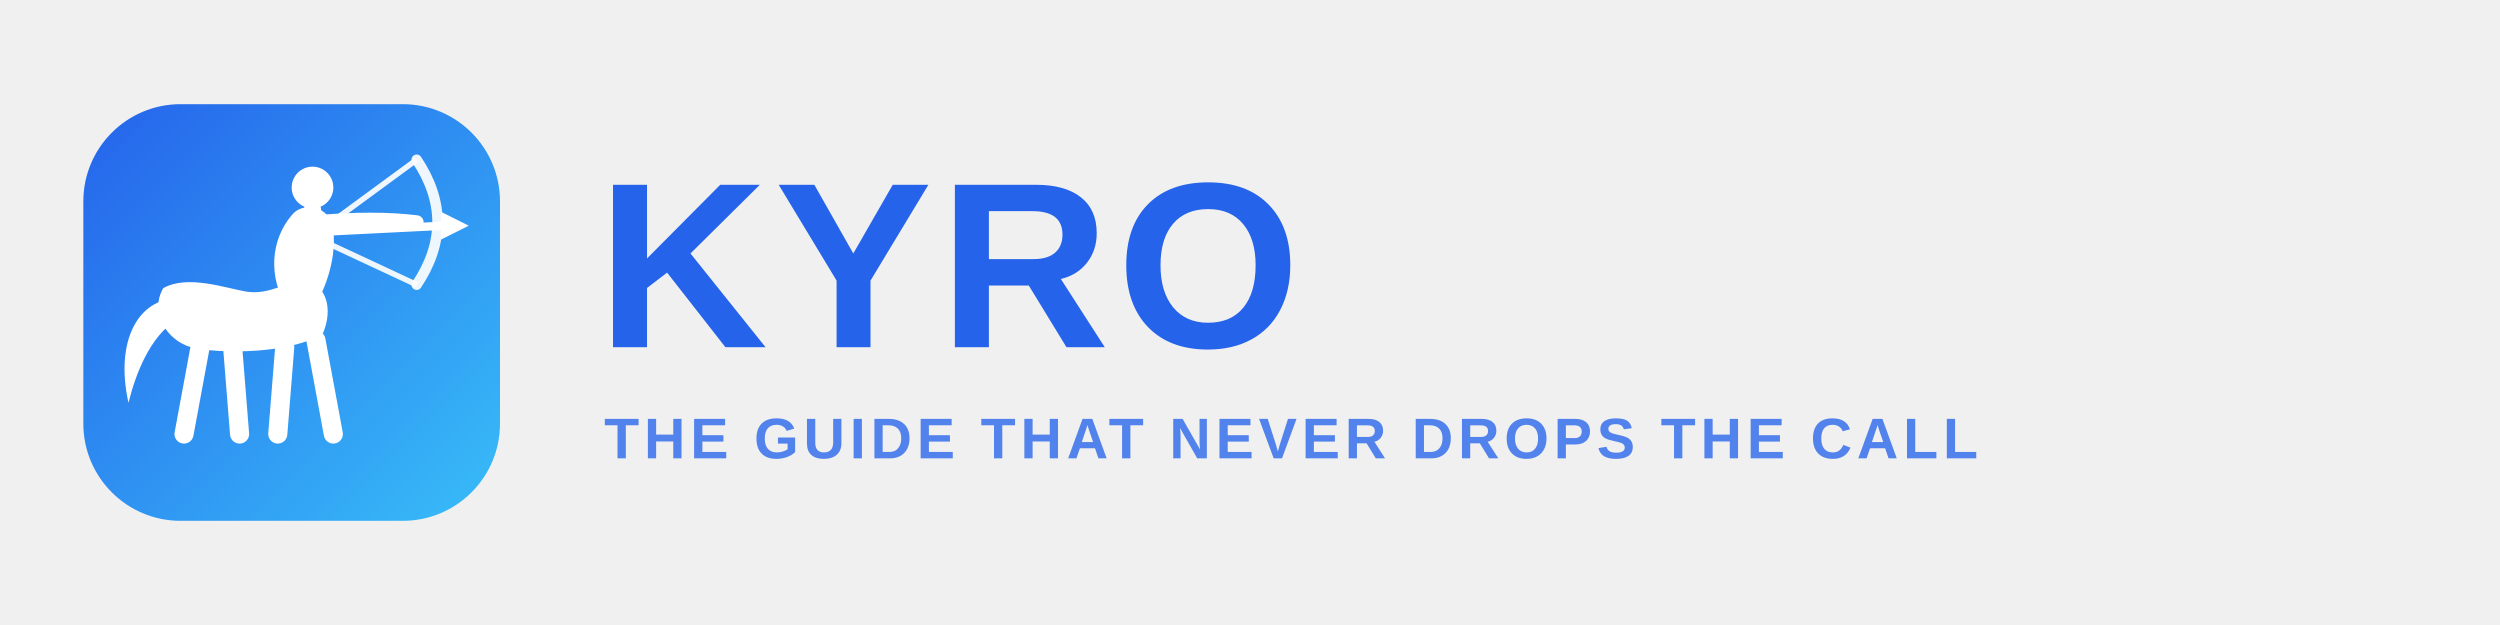
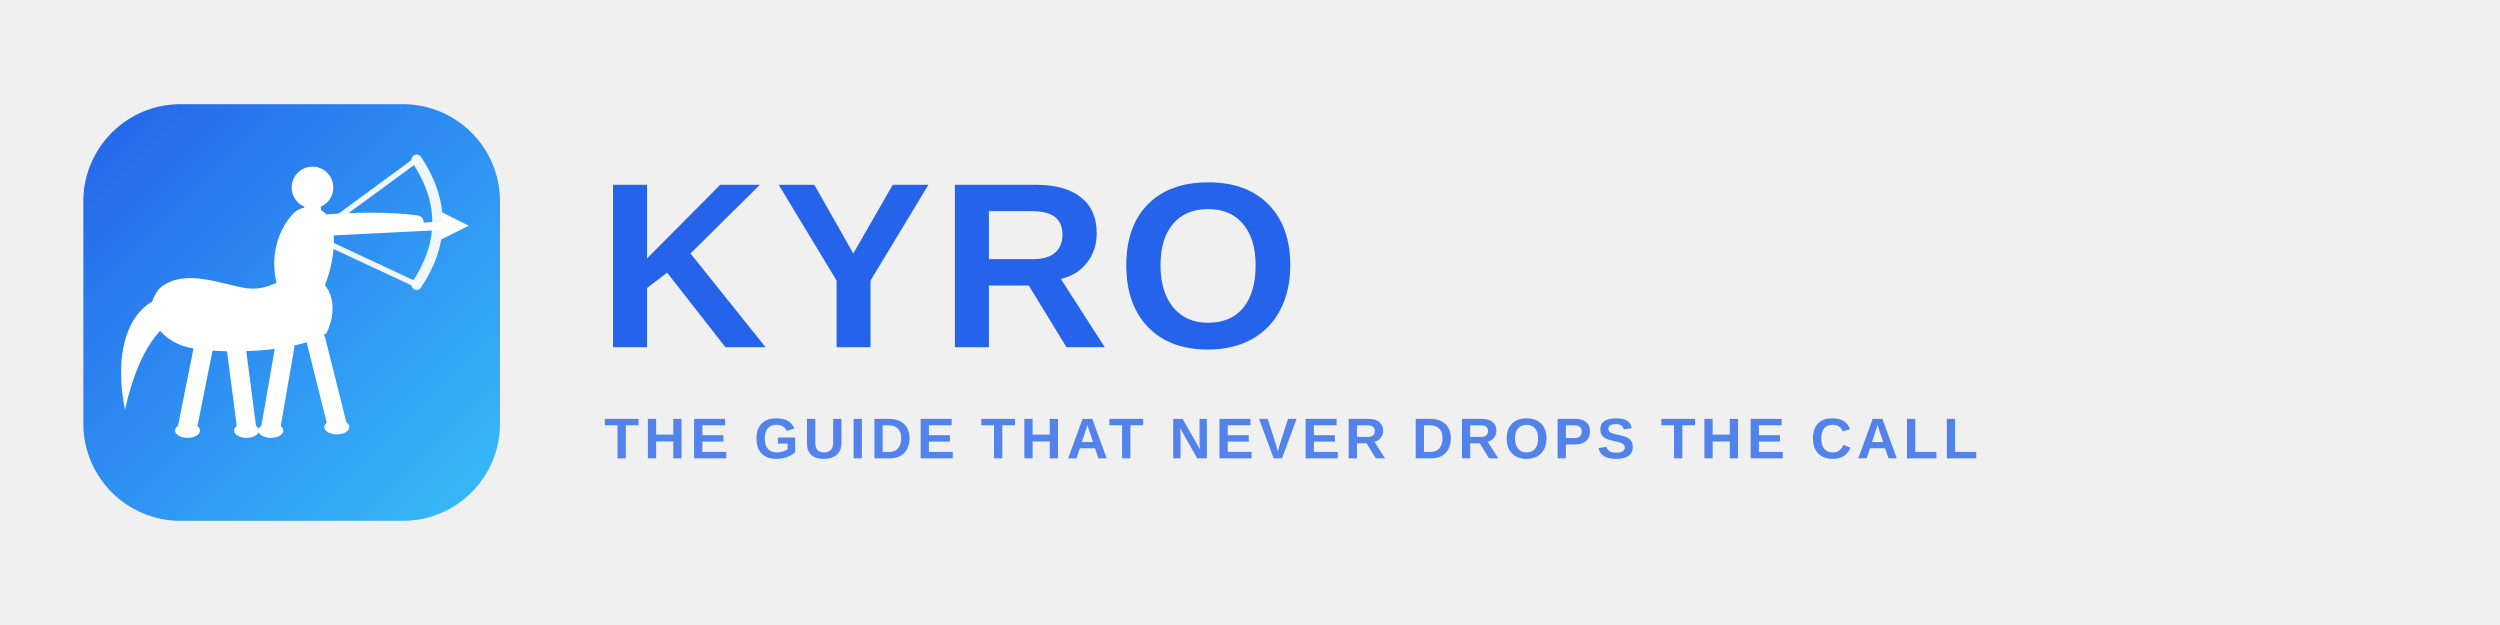
<svg xmlns="http://www.w3.org/2000/svg" viewBox="0 0 720 180" width="720" height="180" role="img" aria-label="Kyro logo">
  <defs>
    <linearGradient id="bg" x1="0" y1="0" x2="1" y2="1">
      <stop offset="0" stop-color="#2563EB" />
      <stop offset="1" stop-color="#38BDF8" />
    </linearGradient>
  </defs>
  <g transform="translate(24,30)">
    <rect x="0" y="0" width="120" height="120" rx="28" fill="url(#bg)" />
    <g fill="none" stroke="#FFFFFF" stroke-width="5.5" stroke-linecap="round">
-       <path d="M34 68 L29 95" />
-       <path d="M43 70 L45 95" />
-       <path d="M58 70 L56 95" />
-       <path d="M67 68 L72 95" />
+       <path d="M35 68 L30 93" />
+       <path d="M44 70 L47 93" />
+       <path d="M58 70 L54 93" />
+       <path d="M67 68 L73 92" />
    </g>
    <g fill="#FFFFFF">
-       <path d="M27 56 C16 56 9 68 13 86 C15 78 19 67 27 62 C29 60 30 58 30 57 Z" />
-       <path d="M23 53 C30 49 41 53 47 54 C54 55 58 51 64 51 C70 52 72 59 69 66 C60 72 39 72 31 70 C24 68 19 60 23 53 Z" />
+       <ellipse cx="30" cy="94" rx="3.6" ry="2.1" />
+       <ellipse cx="47" cy="94" rx="3.6" ry="2.1" />
+       <ellipse cx="54" cy="94" rx="3.6" ry="2.1" />
+       <ellipse cx="73" cy="93" rx="3.6" ry="2.1" />
+     </g>
+     <g fill="#FFFFFF">
+       <path d="M27 55 C15 55 8 68 12 88 C14 79 18 67 26 62 C29 60 30 57 30 56 Z" />
+       <path d="M22 53 C29 47 40 52 47 53 C54 54 58 49 64 49 C71 50 74 58 70 66 C61 72 38 72 30 70 C22 68 16 60 22 53 Z" />
      <path d="M59 59 C53 50 54 39 60 32 C63 28 71 29 72 36 C73 46 69 54 66 60 Z" />
      <circle cx="66" cy="24" r="6" />
      <rect x="63.5" y="28" width="5" height="7" rx="2.5" />
    </g>
    <g fill="none" stroke="#FFFFFF" stroke-width="4" stroke-linecap="round">
      <path d="M67 34 C78 33 88 33 96 34" />
      <path d="M64 36 C66 37 65 38 66 38" />
    </g>
    <path d="M96 16 Q108 34 96 52" fill="none" stroke="#FFFFFF" stroke-width="3" stroke-linecap="round" opacity="0.92" />
    <path d="M96 16 L66 38 L96 52" fill="none" stroke="#FFFFFF" stroke-width="1.6" opacity="0.92" />
    <line x1="64" y1="37" x2="104" y2="35" stroke="#FFFFFF" stroke-width="2.4" stroke-linecap="round" />
    <polygon points="103,31 111,35 103,39" fill="#FFFFFF" />
  </g>
  <text x="172" y="100" font-family="'Montserrat','Segoe UI',Arial,sans-serif" font-size="68" font-weight="800" letter-spacing="2" fill="#2563EB">KYRO</text>
  <text x="174" y="132" font-family="'Montserrat','Segoe UI',Arial,sans-serif" font-size="16.5" font-weight="600" letter-spacing="1.4" fill="#2563EB" opacity="0.78">THE GUIDE THAT NEVER DROPS THE CALL</text>
</svg>
